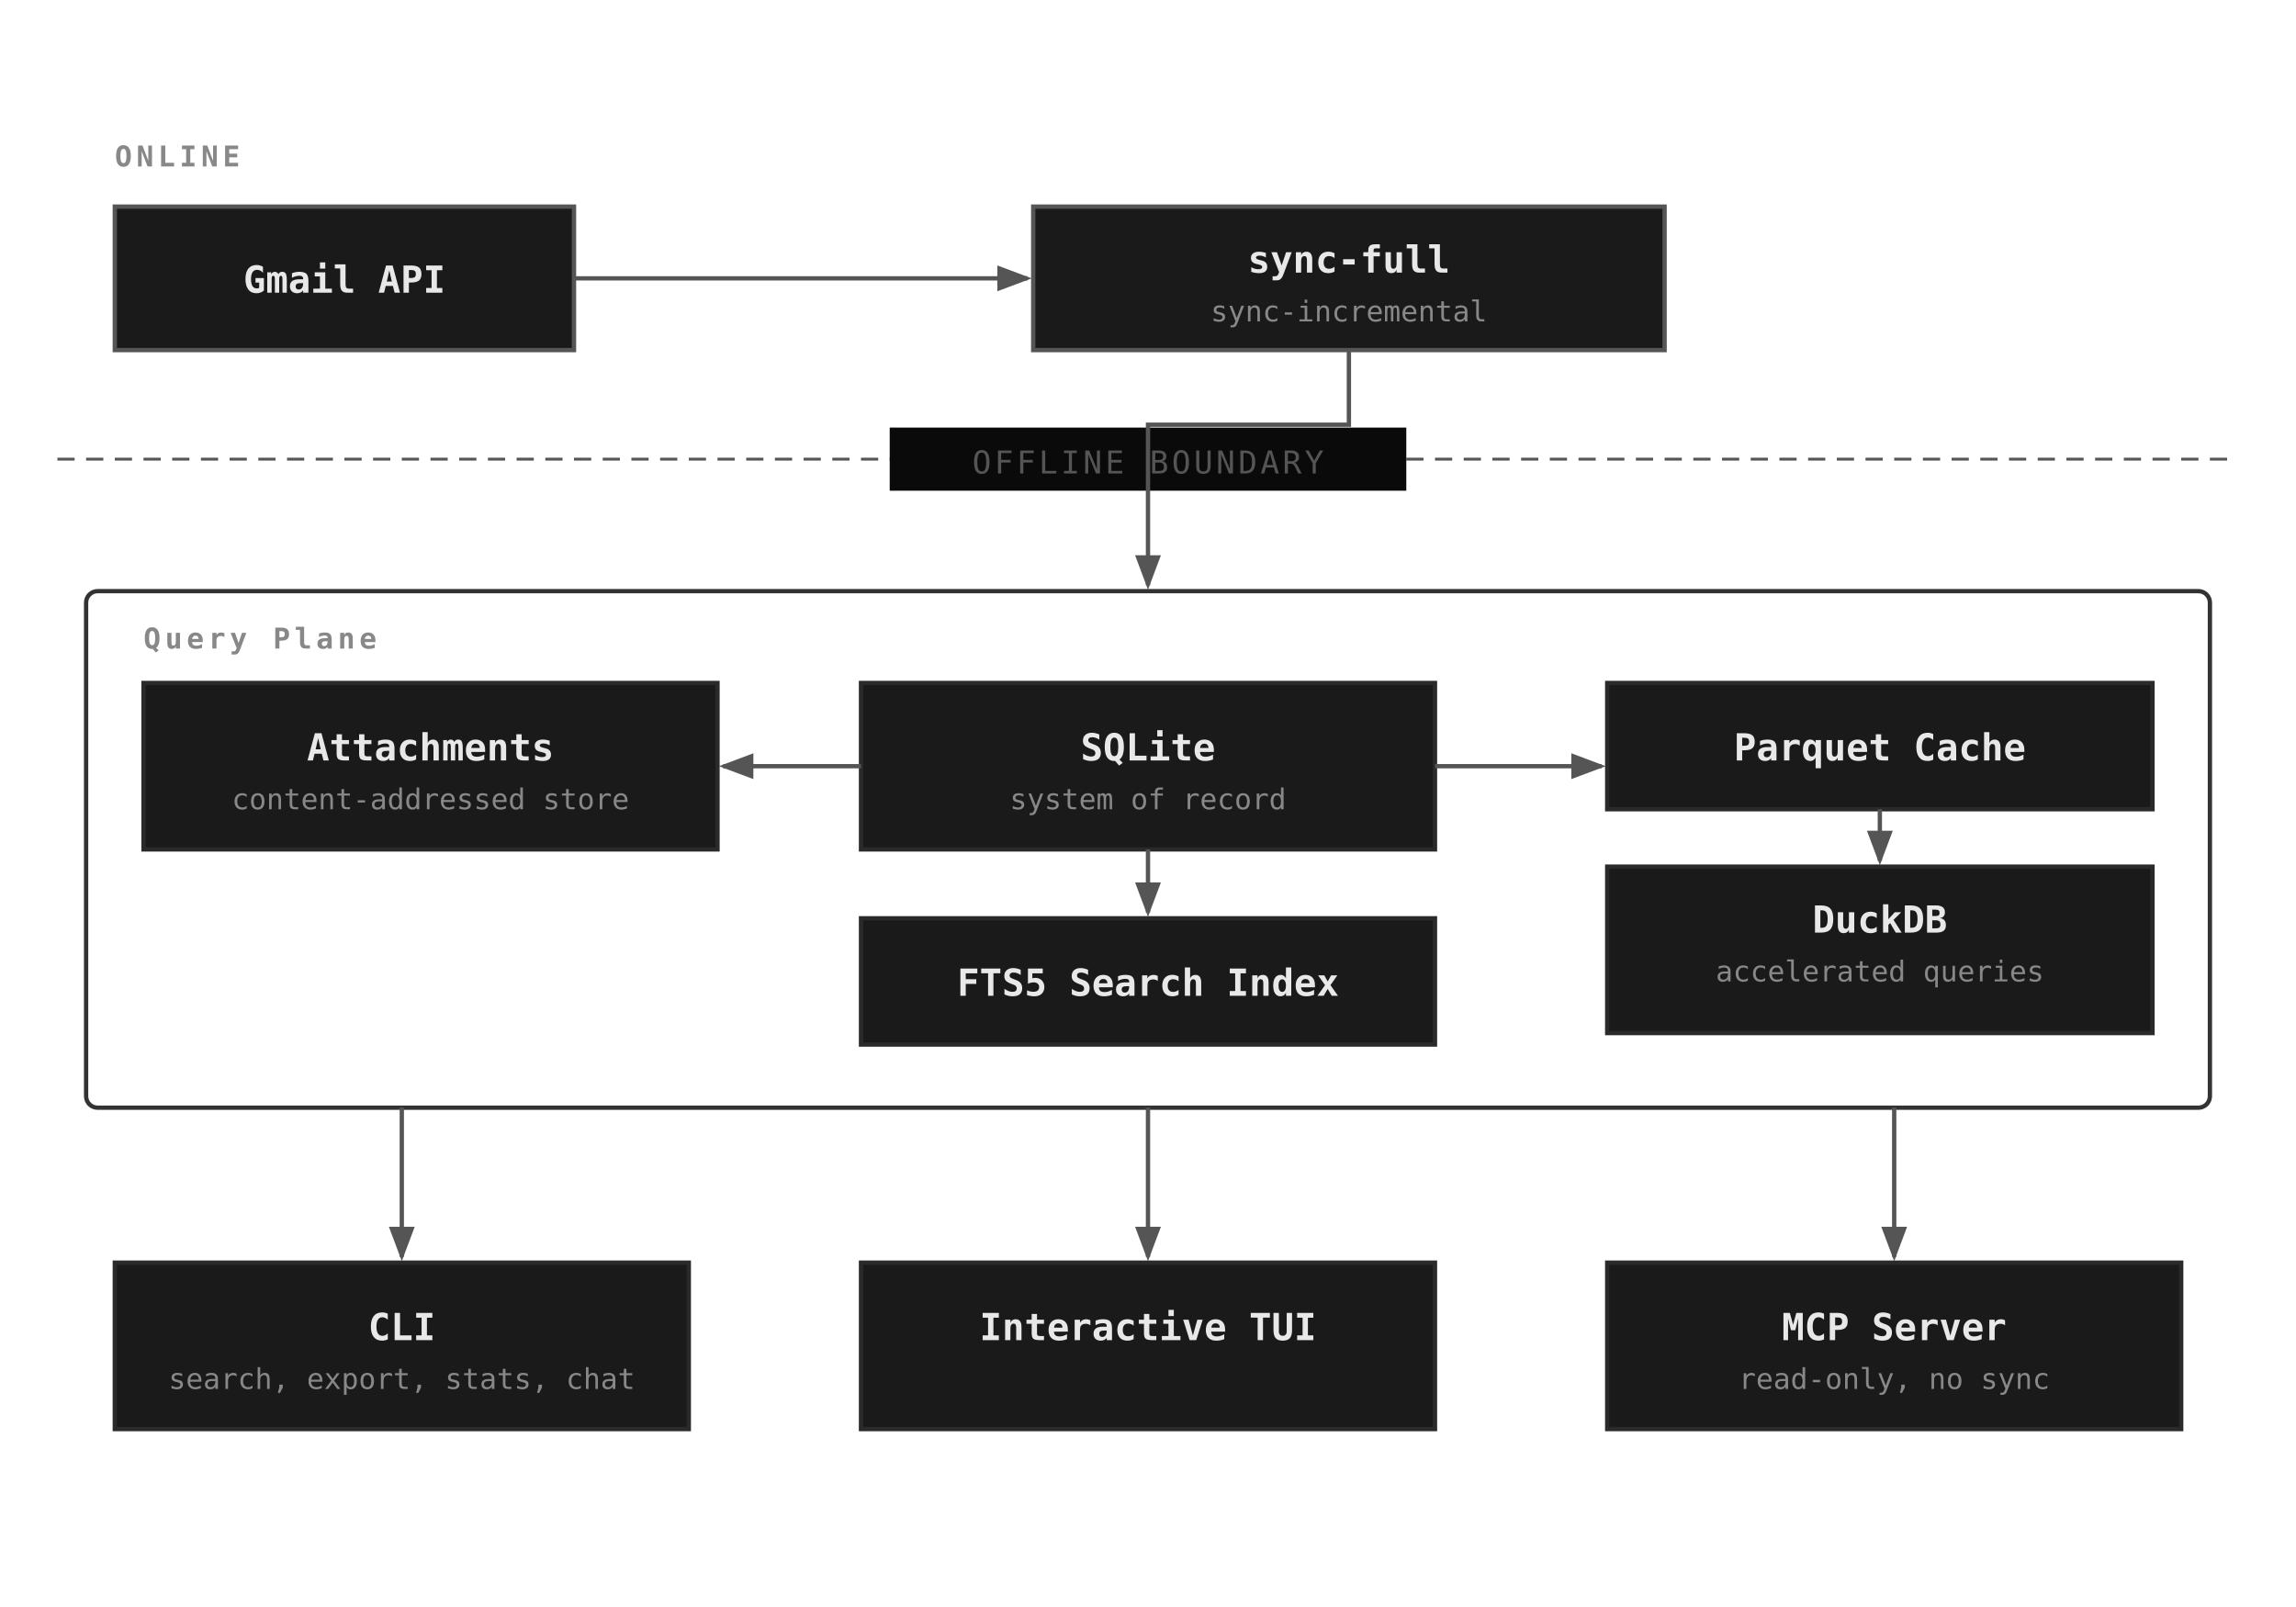
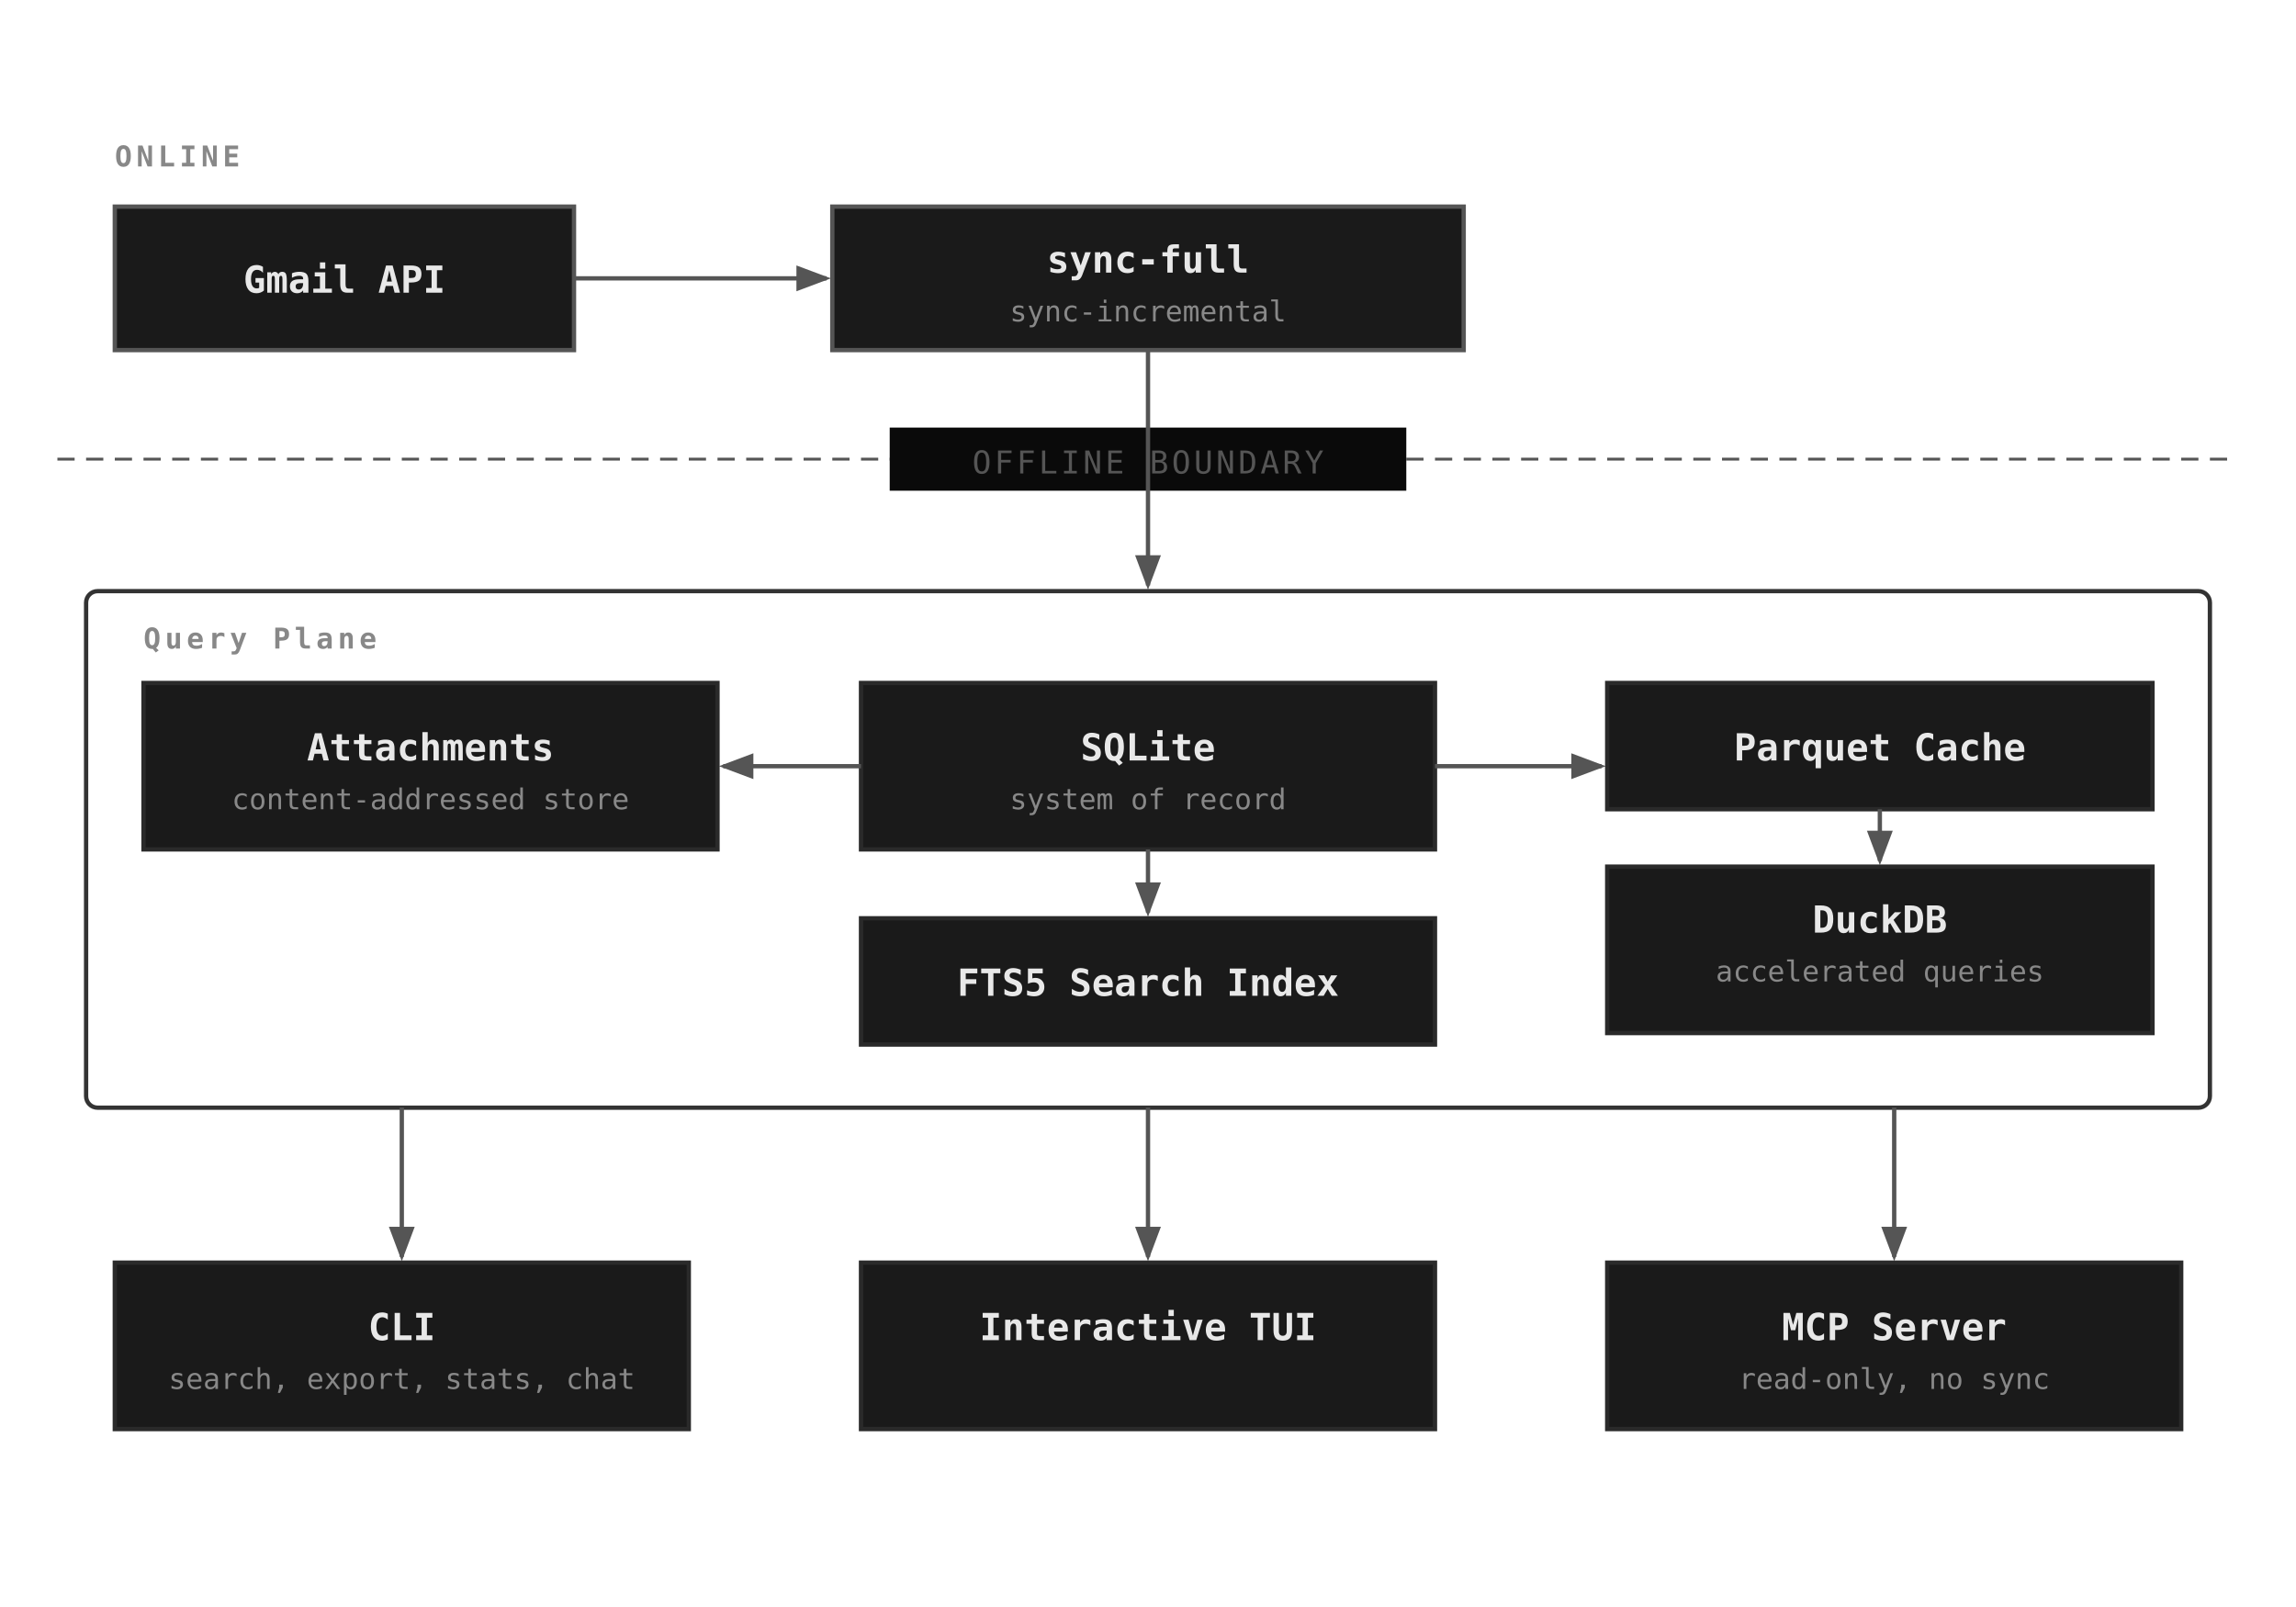
<svg xmlns="http://www.w3.org/2000/svg" viewBox="0 0 800 560" fill="none">
  <style>
    text { font-family: 'JetBrains Mono', ui-monospace, SFMono-Regular, Menlo, Monaco, Consolas, monospace; }
    .box { fill: #1a1a1a; stroke: #2a2a2a; stroke-width: 1.5; }
    .box-online { fill: #1a1a1a; stroke: #555555; stroke-width: 1.5; }
    .label { fill: #e8e8e8; font-size: 13px; font-weight: 600; }
    .sublabel { fill: #888888; font-size: 10px; }
    .arrow { stroke: #555555; stroke-width: 1.5; fill: none; marker-end: url(#arrowhead); }
    .arrow-down { stroke: #555555; stroke-width: 1.5; fill: none; marker-end: url(#arrowhead); }
    .divider { stroke: #555555; stroke-width: 1; stroke-dasharray: 6 4; }
    .divider-label { fill: #555555; font-size: 11px; font-weight: 500; letter-spacing: 0.1em; }
    .zone-label { fill: #888888; font-size: 10px; font-weight: 600; letter-spacing: 0.15em; text-transform: uppercase; }
    .plane-border { fill: none; stroke: #333333; stroke-width: 1.5; rx: 4; }
  </style>
  <defs>
    <marker id="arrowhead" markerWidth="8" markerHeight="6" refX="7" refY="3" orient="auto">
      <polygon points="0 0, 8 3, 0 6" fill="#555555" />
    </marker>
  </defs>
  <text x="40" y="58" class="zone-label">ONLINE</text>
  <rect x="40" y="72" width="160" height="50" class="box-online" rx="0" />
  <text x="120" y="102" text-anchor="middle" class="label">Gmail API</text>
-   <line x1="200" y1="97" x2="358" y2="97" class="arrow" />
-   <rect x="360" y="72" width="220" height="50" class="box-online" rx="0" />
-   <text x="470" y="95" text-anchor="middle" class="label">sync-full</text>
-   <text x="470" y="112" text-anchor="middle" class="sublabel">sync-incremental</text>
+   <line x1="200" y1="97" x2="288" y2="97" class="arrow" />
+   <rect x="290" y="72" width="220" height="50" class="box-online" rx="0" />
+   <text x="400" y="95" text-anchor="middle" class="label">sync-full</text>
+   <text x="400" y="112" text-anchor="middle" class="sublabel">sync-incremental</text>
  <line x1="20" y1="160" x2="780" y2="160" class="divider" />
  <rect x="310" y="149" width="180" height="22" fill="#0a0a0a" />
  <text x="400" y="165" text-anchor="middle" class="divider-label">OFFLINE BOUNDARY</text>
-   <path d="M 470 122 L 470 148 L 400 148 L 400 204" class="arrow-down" />
+   <line x1="400" y1="122" x2="400" y2="204" class="arrow-down" />
  <rect x="30" y="206" width="740" height="180" class="plane-border" rx="4" />
  <text x="50" y="226" class="zone-label">Query Plane</text>
  <rect x="300" y="238" width="200" height="58" class="box" rx="0" />
  <text x="400" y="265" text-anchor="middle" class="label">SQLite</text>
  <text x="400" y="282" text-anchor="middle" class="sublabel">system of record</text>
  <line x1="500" y1="267" x2="558" y2="267" class="arrow" />
  <rect x="560" y="238" width="190" height="44" class="box" rx="0" />
  <text x="655" y="265" text-anchor="middle" class="label">Parquet Cache</text>
  <line x1="655" y1="282" x2="655" y2="300" class="arrow-down" />
  <rect x="560" y="302" width="190" height="58" class="box" rx="0" />
  <text x="655" y="325" text-anchor="middle" class="label">DuckDB</text>
  <text x="655" y="342" text-anchor="middle" class="sublabel">accelerated queries</text>
  <line x1="300" y1="267" x2="252" y2="267" class="arrow" />
  <rect x="50" y="238" width="200" height="58" class="box" rx="0" />
  <text x="150" y="265" text-anchor="middle" class="label">Attachments</text>
  <text x="150" y="282" text-anchor="middle" class="sublabel">content-addressed store</text>
  <line x1="400" y1="296" x2="400" y2="318" class="arrow-down" />
  <rect x="300" y="320" width="200" height="44" class="box" rx="0" />
  <text x="400" y="347" text-anchor="middle" class="label">FTS5 Search Index</text>
  <line x1="140" y1="386" x2="140" y2="438" class="arrow-down" />
  <line x1="400" y1="386" x2="400" y2="438" class="arrow-down" />
  <line x1="660" y1="386" x2="660" y2="438" class="arrow-down" />
  <rect x="40" y="440" width="200" height="58" class="box" rx="0" />
  <text x="140" y="467" text-anchor="middle" class="label">CLI</text>
  <text x="140" y="484" text-anchor="middle" class="sublabel">search, export, stats, chat</text>
  <rect x="300" y="440" width="200" height="58" class="box" rx="0" />
  <text x="400" y="467" text-anchor="middle" class="label">Interactive TUI</text>
  <rect x="560" y="440" width="200" height="58" class="box" rx="0" />
  <text x="660" y="467" text-anchor="middle" class="label">MCP Server</text>
  <text x="660" y="484" text-anchor="middle" class="sublabel">read-only, no sync</text>
</svg>
